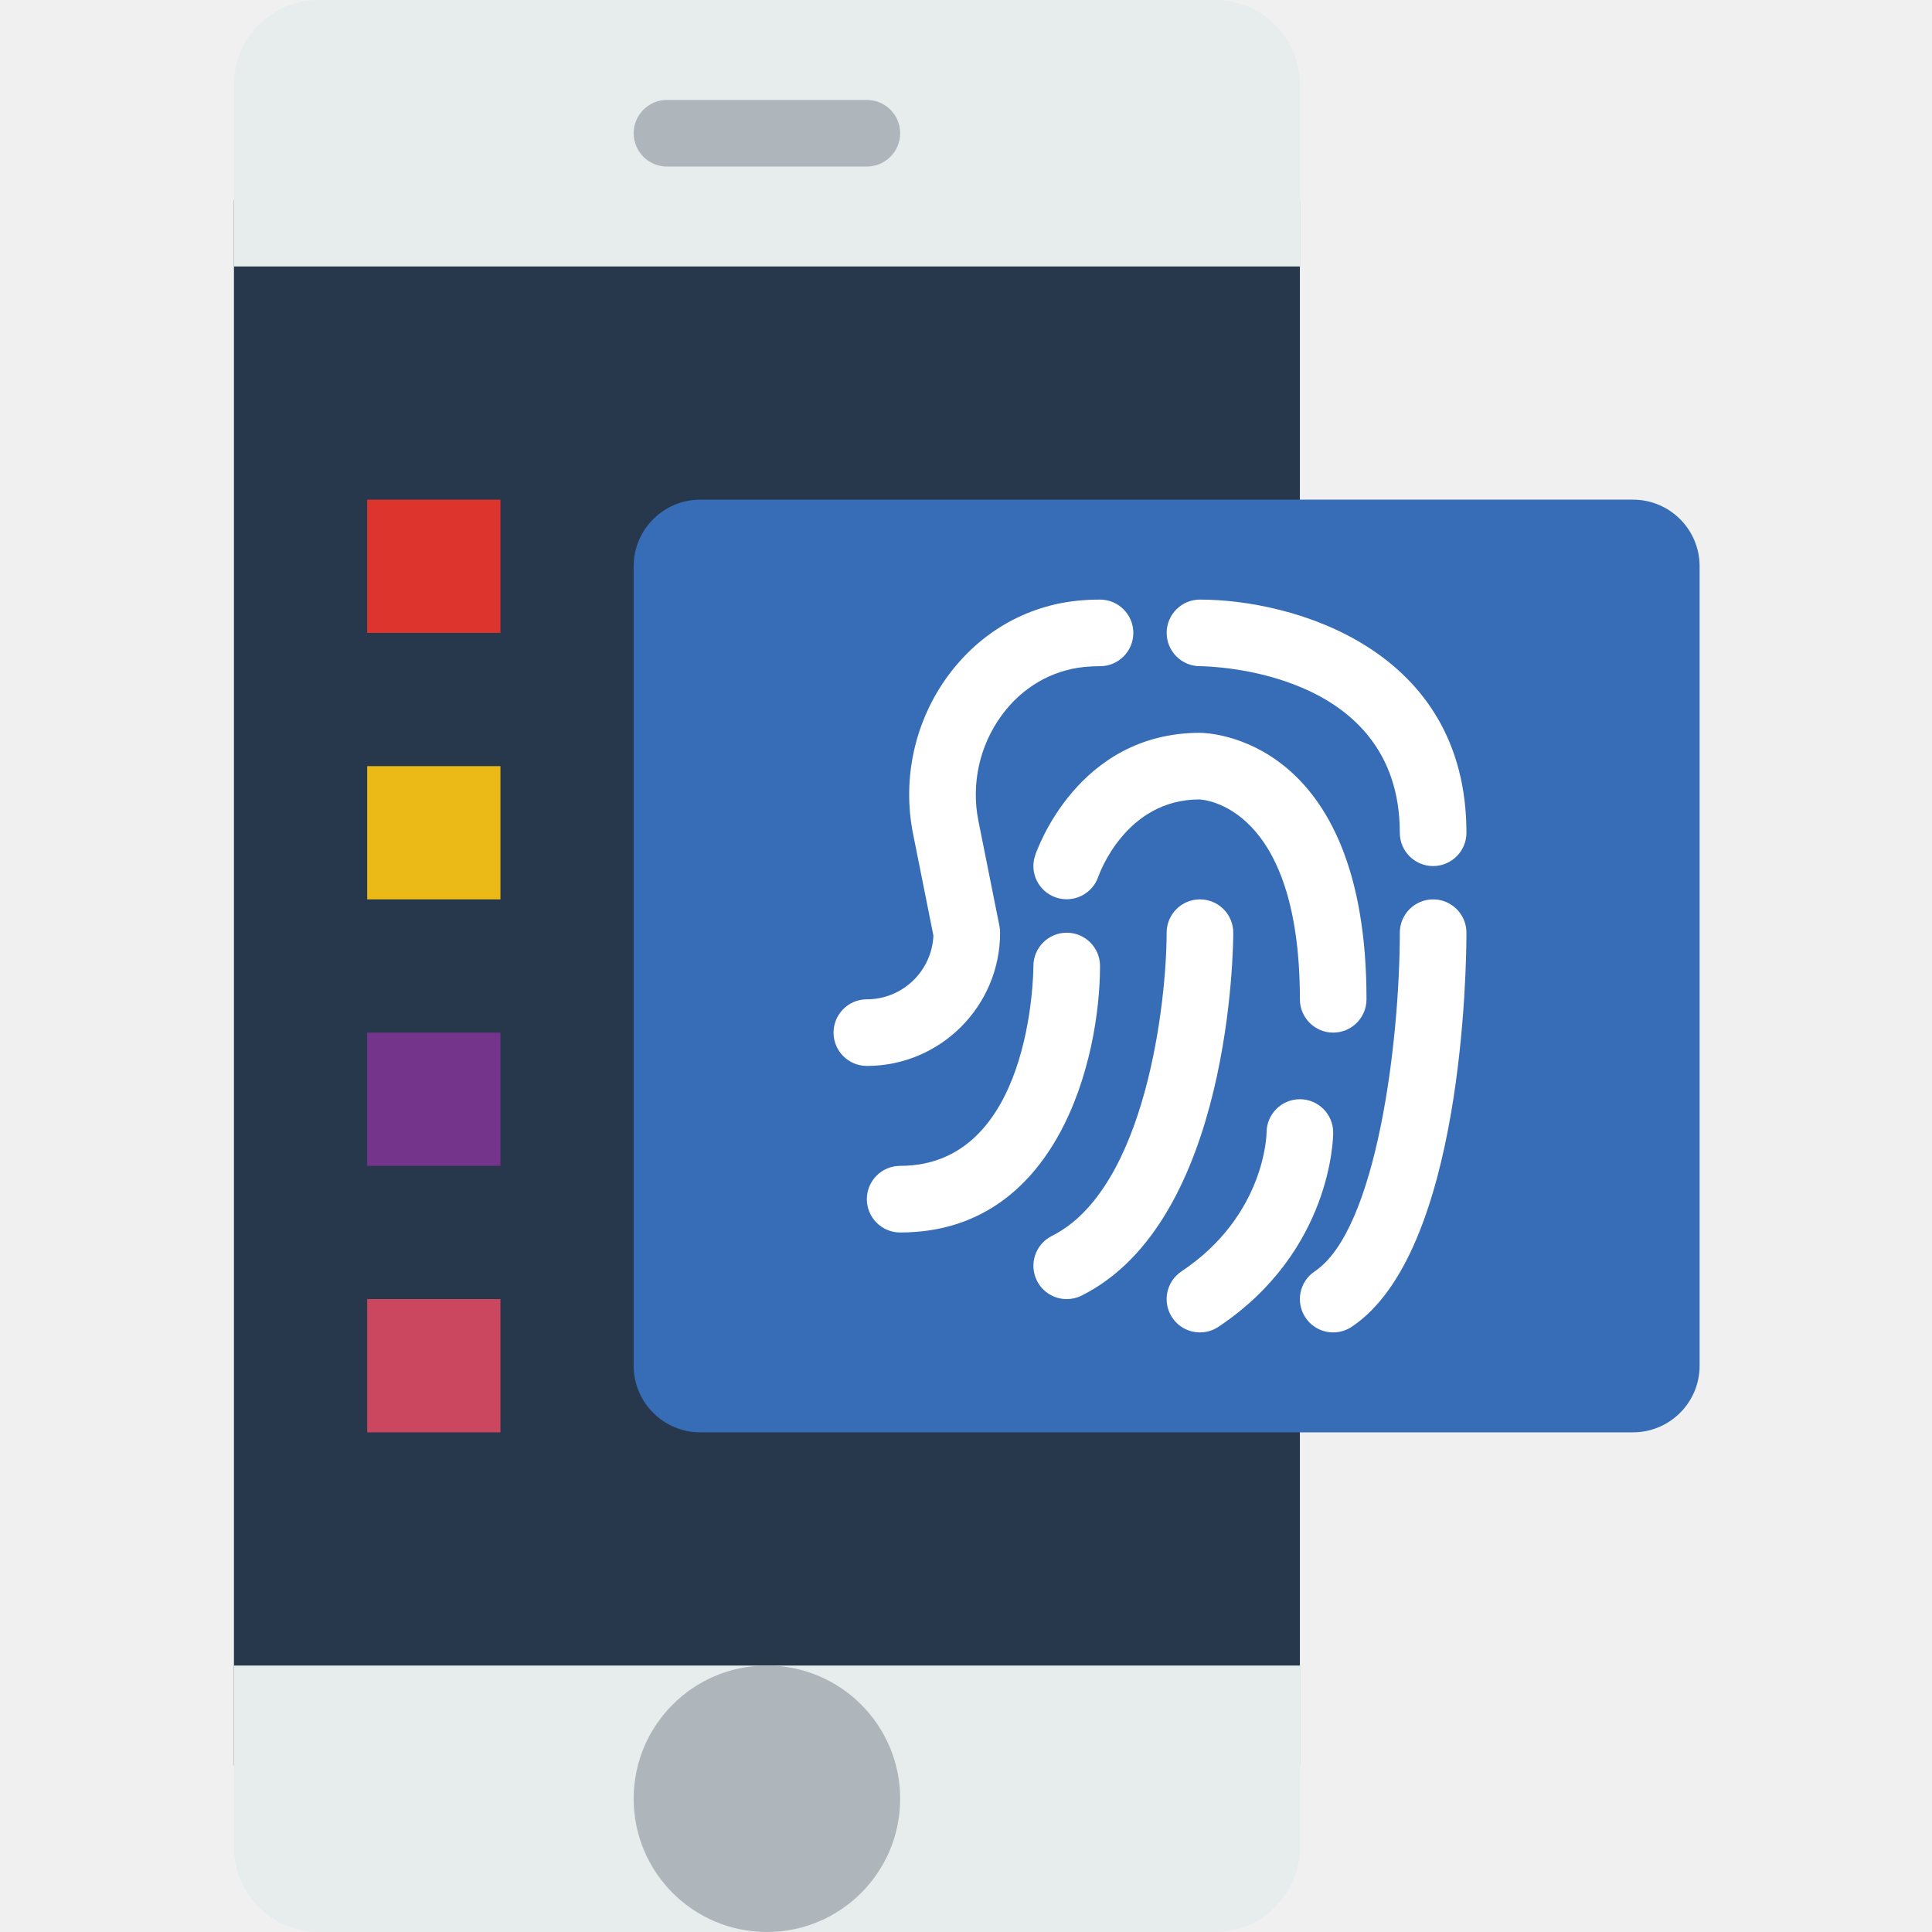
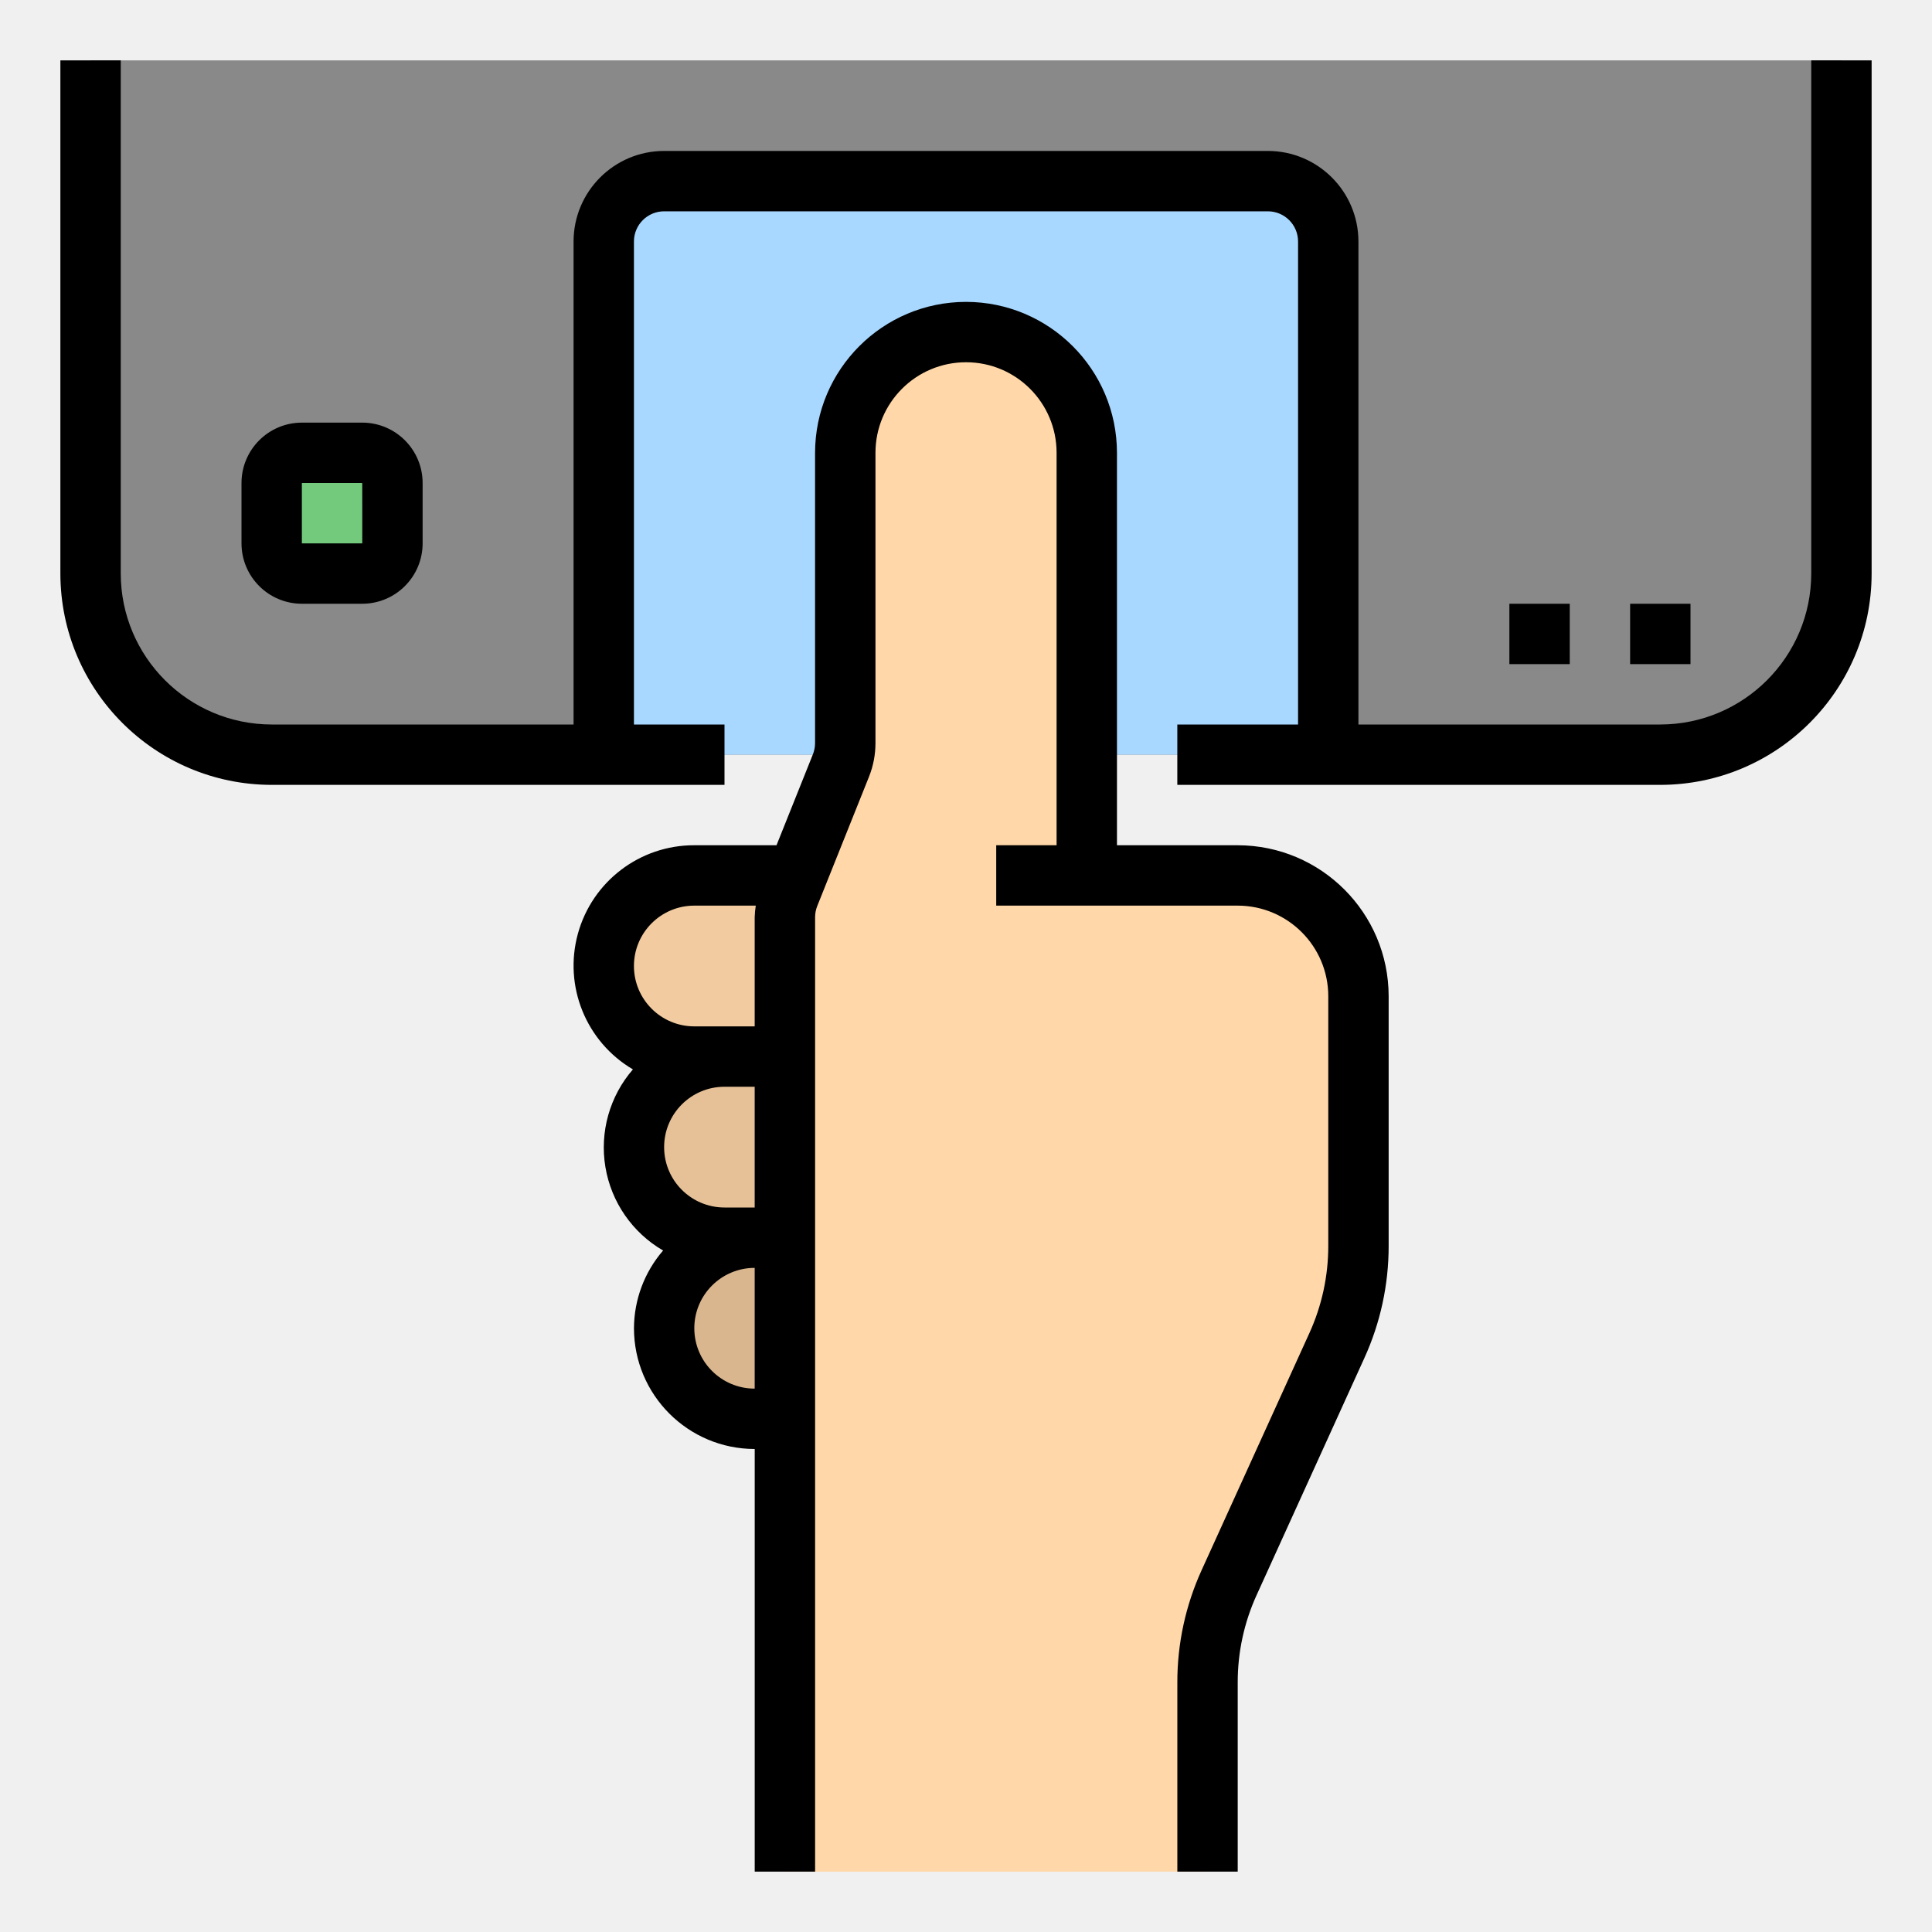
- <svg xmlns="http://www.w3.org/2000/svg" height="512pt" viewBox="-61 0 511 512" width="512pt">
-   <path d="m282.984 52.965h-282.484v414.898h282.484zm0 0" fill="#28384c" />
-   <path d="m282.984 70.621h-282.484v-48.137c0-12.422 10.062-22.484 22.484-22.484h237.523c12.41 0 22.477 10.062 22.477 22.484zm0 0" fill="#e7eced" />
-   <path d="m260.5 512h-237.516c-12.422 0-22.484-10.062-22.484-22.484v-48.137h282.484v48.137c0 12.422-10.066 22.484-22.484 22.484zm0 0" fill="#e7eced" />
-   <path d="m177.051 476.691c0 19.5-15.809 35.309-35.309 35.309-19.504 0-35.312-15.809-35.312-35.309 0-19.504 15.809-35.312 35.312-35.312 19.5 0 35.309 15.809 35.309 35.312zm0 0" fill="#afb6bb" />
-   <path d="m168.223 44.137h-52.965c-4.871 0-8.828-3.953-8.828-8.828 0-4.871 3.957-8.824 8.828-8.824h52.965c4.875 0 8.828 3.953 8.828 8.824 0 4.875-3.953 8.828-8.828 8.828zm0 0" fill="#afb6bb" />
-   <path d="m106.43 150.07v211.859c0 9.754 7.91 17.656 17.656 17.656h247.172c9.754 0 17.656-7.91 17.656-17.656v-211.859c0-9.754-7.91-17.656-17.656-17.656h-247.172c-9.746 0-17.656 7.91-17.656 17.656zm0 0" fill="#366db6" />
-   <path d="m35.809 132.414h35.312v35.309h-35.312zm0 0" fill="#dd352e" />
-   <path d="m35.809 344.277h35.312v35.309h-35.312zm0 0" fill="#cb465f" />
-   <path d="m35.809 273.656h35.312v35.309h-35.312zm0 0" fill="#75348b" />
-   <path d="m35.809 203.035h35.312v35.309h-35.312zm0 0" fill="#ebba16" />
-   <g fill="#fff">
-     <path d="m168.223 282.484c-4.871 0-8.824-3.957-8.824-8.828 0-4.875 3.953-8.828 8.824-8.828 9.473 0 17.223-7.496 17.641-16.871l-5.395-26.992c-2.93-14.656.469-29.953 9.328-41.961 8.387-11.367 20.543-18.402 34.219-19.809 1.922-.191 3.926-.297 6-.297 4.875 0 8.828 3.953 8.828 8.824 0 4.875-3.953 8.828-8.828 8.828-1.453 0-2.852.07-4.191.203-8.668.891-16.418 5.414-21.812 12.73-5.914 8.023-8.184 18.23-6.234 28.02l5.59 27.938c.105.574.168 1.148.168 1.73 0 19.473-15.836 35.312-35.312 35.312zm0 0" />
-     <path d="m318.293 229.516c-4.871 0-8.828-3.953-8.828-8.824 0-43.398-50.82-44.129-52.984-44.141-4.871-.016-8.809-3.98-8.801-8.844.012-4.875 3.957-8.809 8.82-8.809 24.426 0 70.621 12.914 70.621 61.793 0 4.871-3.957 8.824-8.828 8.824zm0 0" />
-     <path d="m291.82 353.102c-2.852 0-5.652-1.375-7.355-3.926-2.699-4.051-1.605-9.543 2.445-12.246 16.402-10.938 22.539-60.855 22.555-89.758 0-4.871 3.957-8.828 8.828-8.828 4.871 0 8.828 3.957 8.828 8.828 0 8.617-.855 84.746-30.41 104.449-1.512 1.004-3.215 1.48-4.891 1.48zm0 0" />
-     <path d="m177.051 326.621c-4.871 0-8.828-3.957-8.828-8.828 0-4.871 3.957-8.828 8.828-8.828 34.746 0 35.301-50.812 35.312-52.973.016-4.863 3.961-8.812 8.828-8.812h.008c4.871 0 8.816 3.949 8.816 8.82 0 24.426-11.066 70.621-52.965 70.621zm0 0" />
-     <path d="m221.199 344.277c-3.242 0-6.355-1.785-7.902-4.883-2.18-4.359-.414-9.668 3.945-11.848 24.965-12.48 30.43-62.25 30.43-80.375 0-4.871 3.957-8.828 8.828-8.828s8.828 3.957 8.828 8.828c0 3.109-.461 76.305-40.191 96.176-1.262.629-2.613.93-3.938.93zm0 0" />
-     <path d="m291.809 273.656c-4.871 0-8.824-3.957-8.824-8.828 0-51.379-25.559-52.93-26.645-52.965-19.473 0-26.5 19.656-26.789 20.496-1.59 4.582-6.594 7.043-11.195 5.492-4.598-1.562-7.078-6.516-5.543-11.125.449-1.332 11.219-32.52 43.688-32.52 1.801 0 44.137.805 44.137 70.621 0 4.871-3.953 8.828-8.828 8.828zm0 0" />
-     <path d="m256.508 353.102c-2.852 0-5.648-1.375-7.352-3.926-2.703-4.051-1.609-9.543 2.445-12.246 22.297-14.863 22.555-36.578 22.555-36.793 0-4.871 3.953-8.828 8.828-8.828 4.871 0 8.824 3.957 8.824 8.828 0 1.281-.344 31.445-30.41 51.484-1.508 1.004-3.211 1.48-4.891 1.48zm0 0" />
-   </g>
+ <svg xmlns="http://www.w3.org/2000/svg" id="Filled_outline" height="512" viewBox="0 0 64 64" width="512" data-name="Filled outline">
+   <path d="m27 35h-4a3 3 0 0 1 -3-3 3 3 0 0 1 3-3h4z" fill="#f2cca0" />
+   <path d="m3 2v17a6 6 0 0 0 6 6h46a6 6 0 0 0 6-6v-17" fill="#898989" />
+   <path d="m22 6h20a2 2 0 0 1 2 2v17a0 0 0 0 1 0 0h-24a0 0 0 0 1 0 0v-17a2 2 0 0 1 2-2z" fill="#a8d8ff" />
+   <rect fill="#73c97c" height="4" rx="1" width="4" x="9" y="15" />
+   <path d="m40 62v-6.267a8 8 0 0 1 .717-3.31l3.566-7.845a8 8 0 0 0 .717-3.31v-8.267a4 4 0 0 0 -4-4h-5v-14a4 4 0 0 0 -4-4 4 4 0 0 0 -4 4v9.615a2 2 0 0 1 -.143.743l-1.714 4.285a2 2 0 0 0 -.143.743v31.615" fill="#ffd7a8" />
+   <path d="m24 35h2a0 0 0 0 1 0 0v6a0 0 0 0 1 0 0h-2a3 3 0 0 1 -3-3 3 3 0 0 1 3-3z" fill="#e6c198" />
+   <path d="m25 41h1a0 0 0 0 1 0 0v6a0 0 0 0 1 0 0h-1a3 3 0 0 1 -3-3 3 3 0 0 1 3-3z" fill="#d9b68e" />
+   <path d="m32 10a5.006 5.006 0 0 0 -5 5v9.615a1.001 1.001 0 0 1 -.071.371l-1.206 3.014h-2.722a3.988 3.988 0 0 0 -2.035 7.425 3.948 3.948 0 0 0 1 6 3.963 3.963 0 0 0 -.965 2.575 4.004 4.004 0 0 0 4 4v14h2v-31.615a1.001 1.001 0 0 1 .071-.371l1.716-4.287a2.999 2.999 0 0 0 .213-1.112v-9.615a3 3 0 0 1 6 0v13h-2v2h8a3.003 3.003 0 0 1 3 3v8.267a6.952 6.952 0 0 1 -.627 2.896l-3.566 7.845a8.94 8.94 0 0 0 -.807 3.725v6.267h2v-6.267a6.952 6.952 0 0 1 .627-2.896l3.566-7.845a8.94 8.94 0 0 0 .807-3.725v-8.267a5.006 5.006 0 0 0 -5-5h-4v-13a5.006 5.006 0 0 0 -5-5zm-9 20h2.036a3.008 3.008 0 0 0 -.036.385v3.615h-2a2 2 0 0 1 0-4zm2 16a2 2 0 0 1 0-4zm-1-6a2 2 0 0 1 0-4h1v4z" />
+   <path d="m60 2v17a5.006 5.006 0 0 1 -5 5h-10v-16a3.003 3.003 0 0 0 -3-3h-20a3.003 3.003 0 0 0 -3 3v16h-10a5.006 5.006 0 0 1 -5-5v-17h-2v17a7.008 7.008 0 0 0 7 7h15v-2h-3v-16a1.001 1.001 0 0 1 1-1h20a1.001 1.001 0 0 1 1 1v16h-4v2h16a7.008 7.008 0 0 0 7-7v-17z" />
+   <path d="m50 20h2v2h-2z" />
+   <path d="m54 20h2v2h-2z" />
+   <path d="m10 20h2a2.002 2.002 0 0 0 2-2v-2a2.002 2.002 0 0 0 -2-2h-2a2.002 2.002 0 0 0 -2 2v2a2.002 2.002 0 0 0 2 2zm0-4h2l.001 2h-2.001z" />
</svg>
